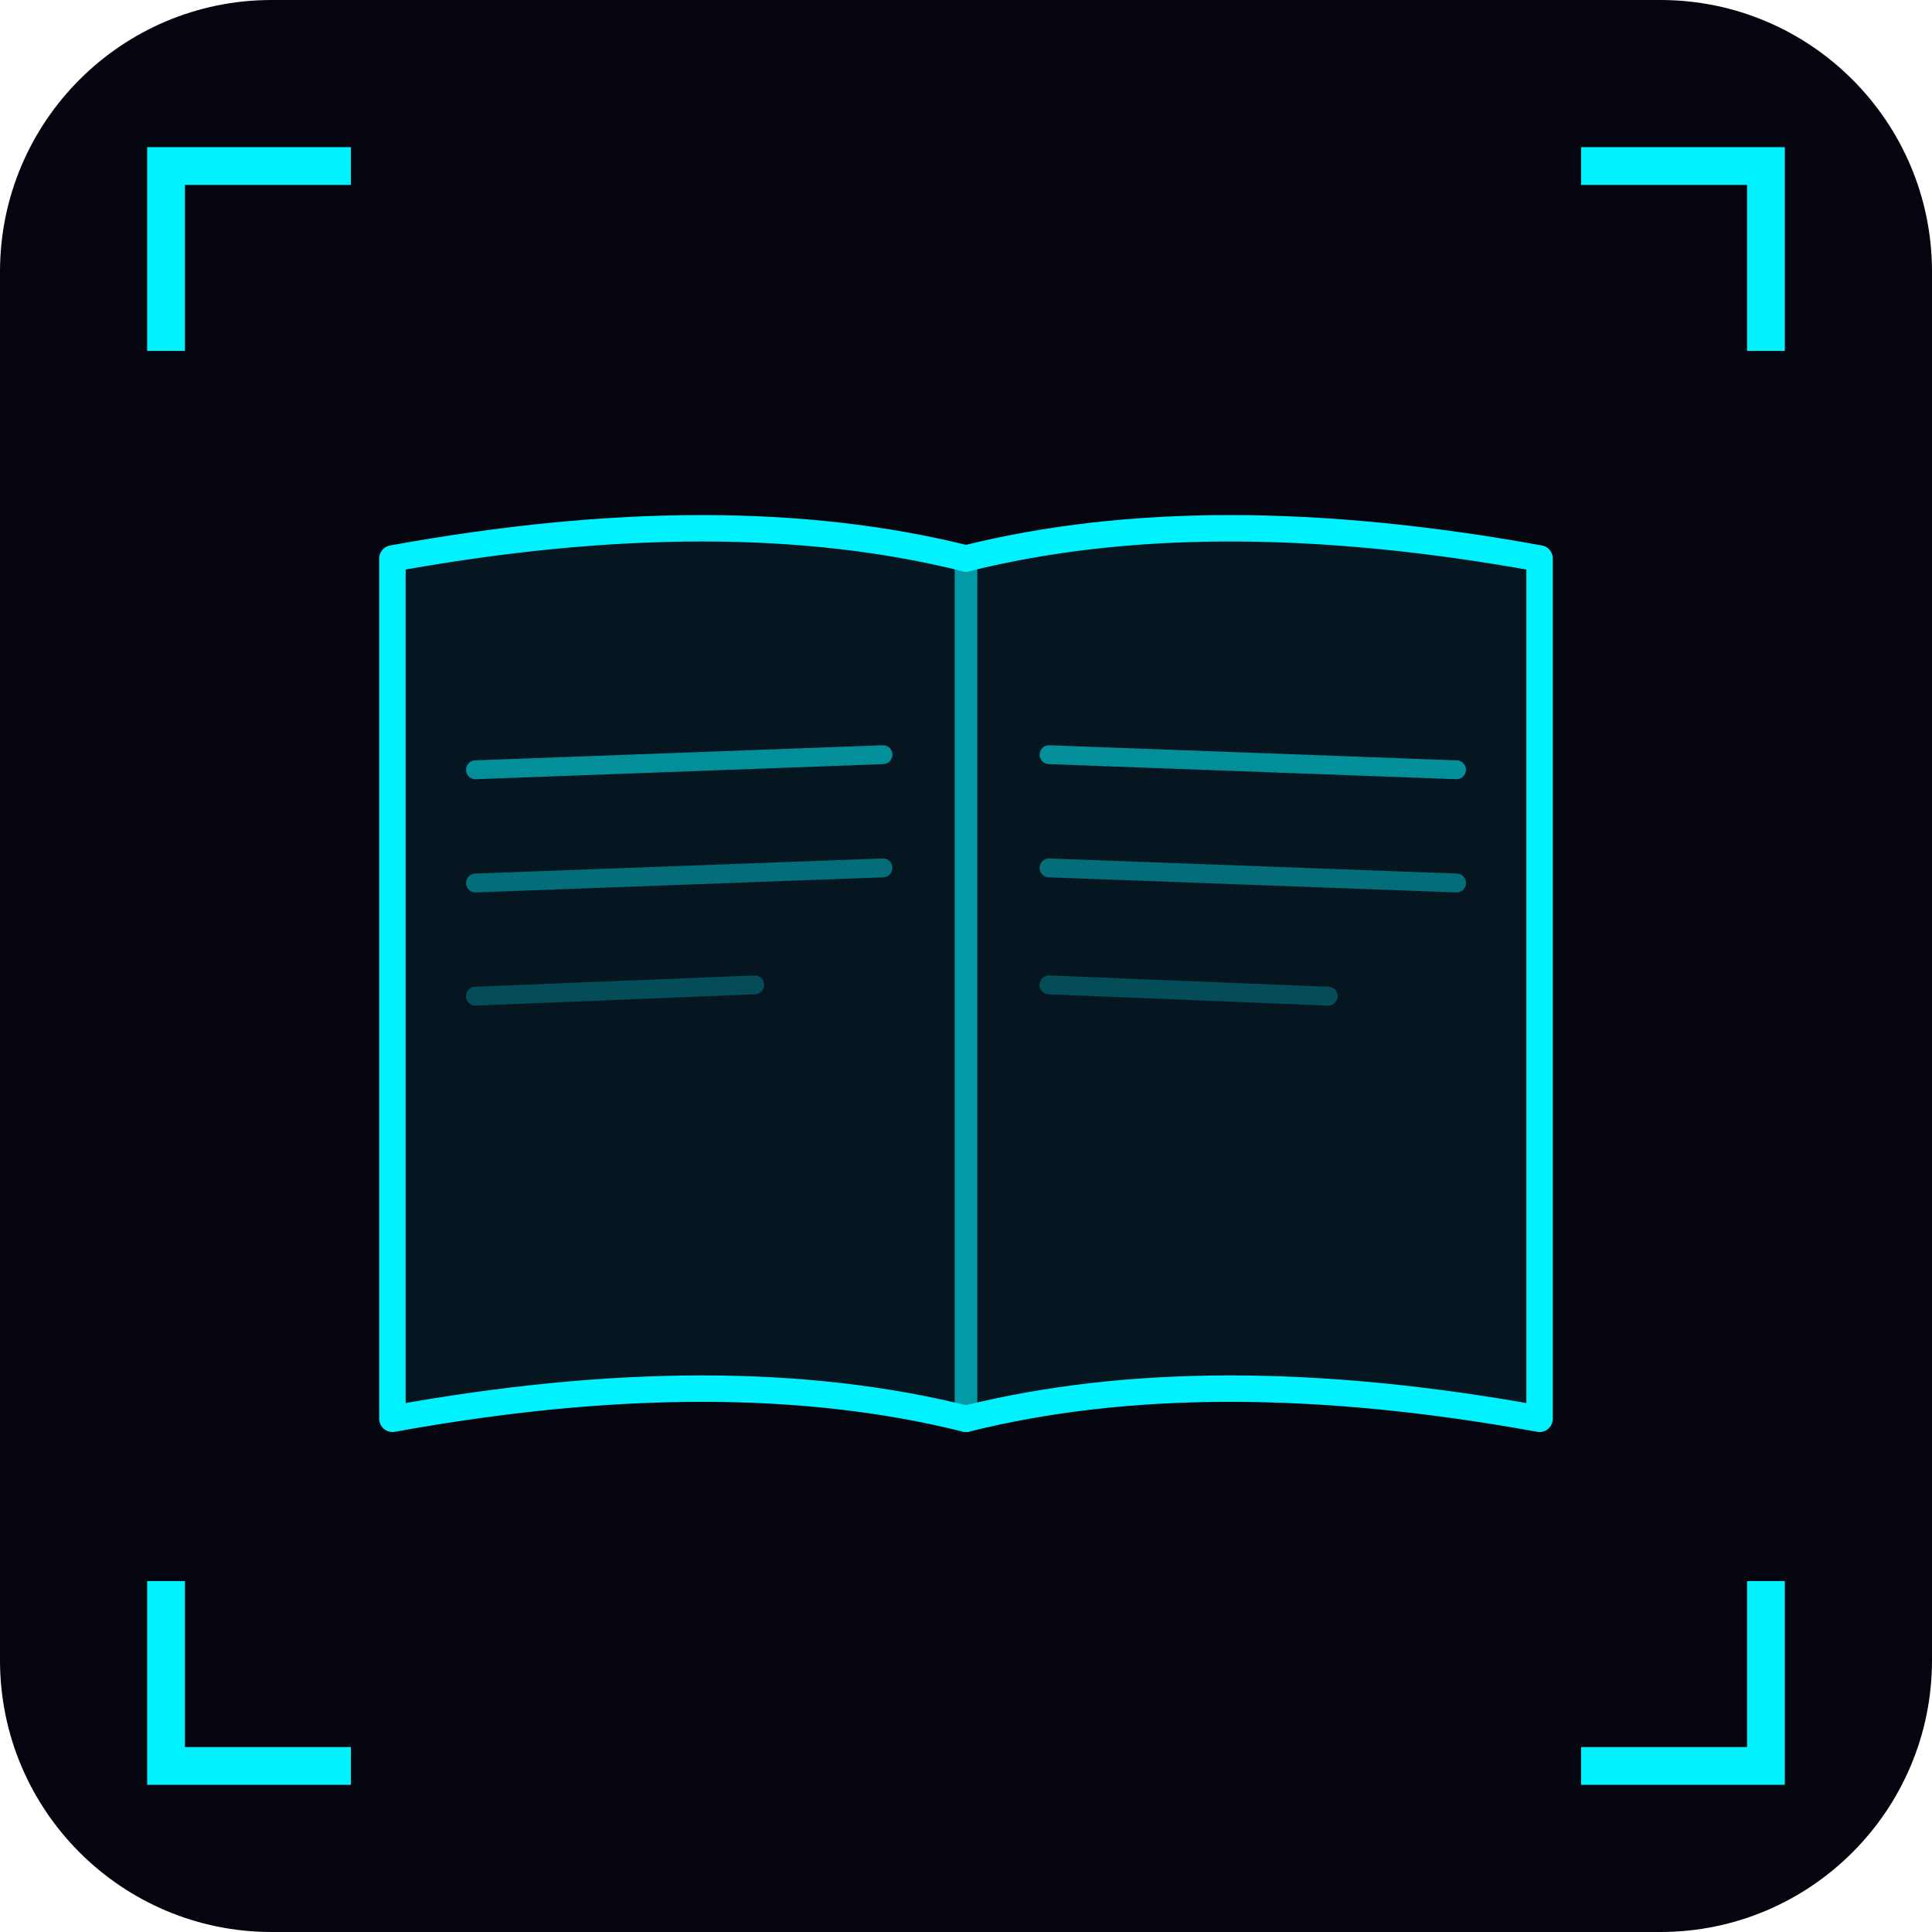
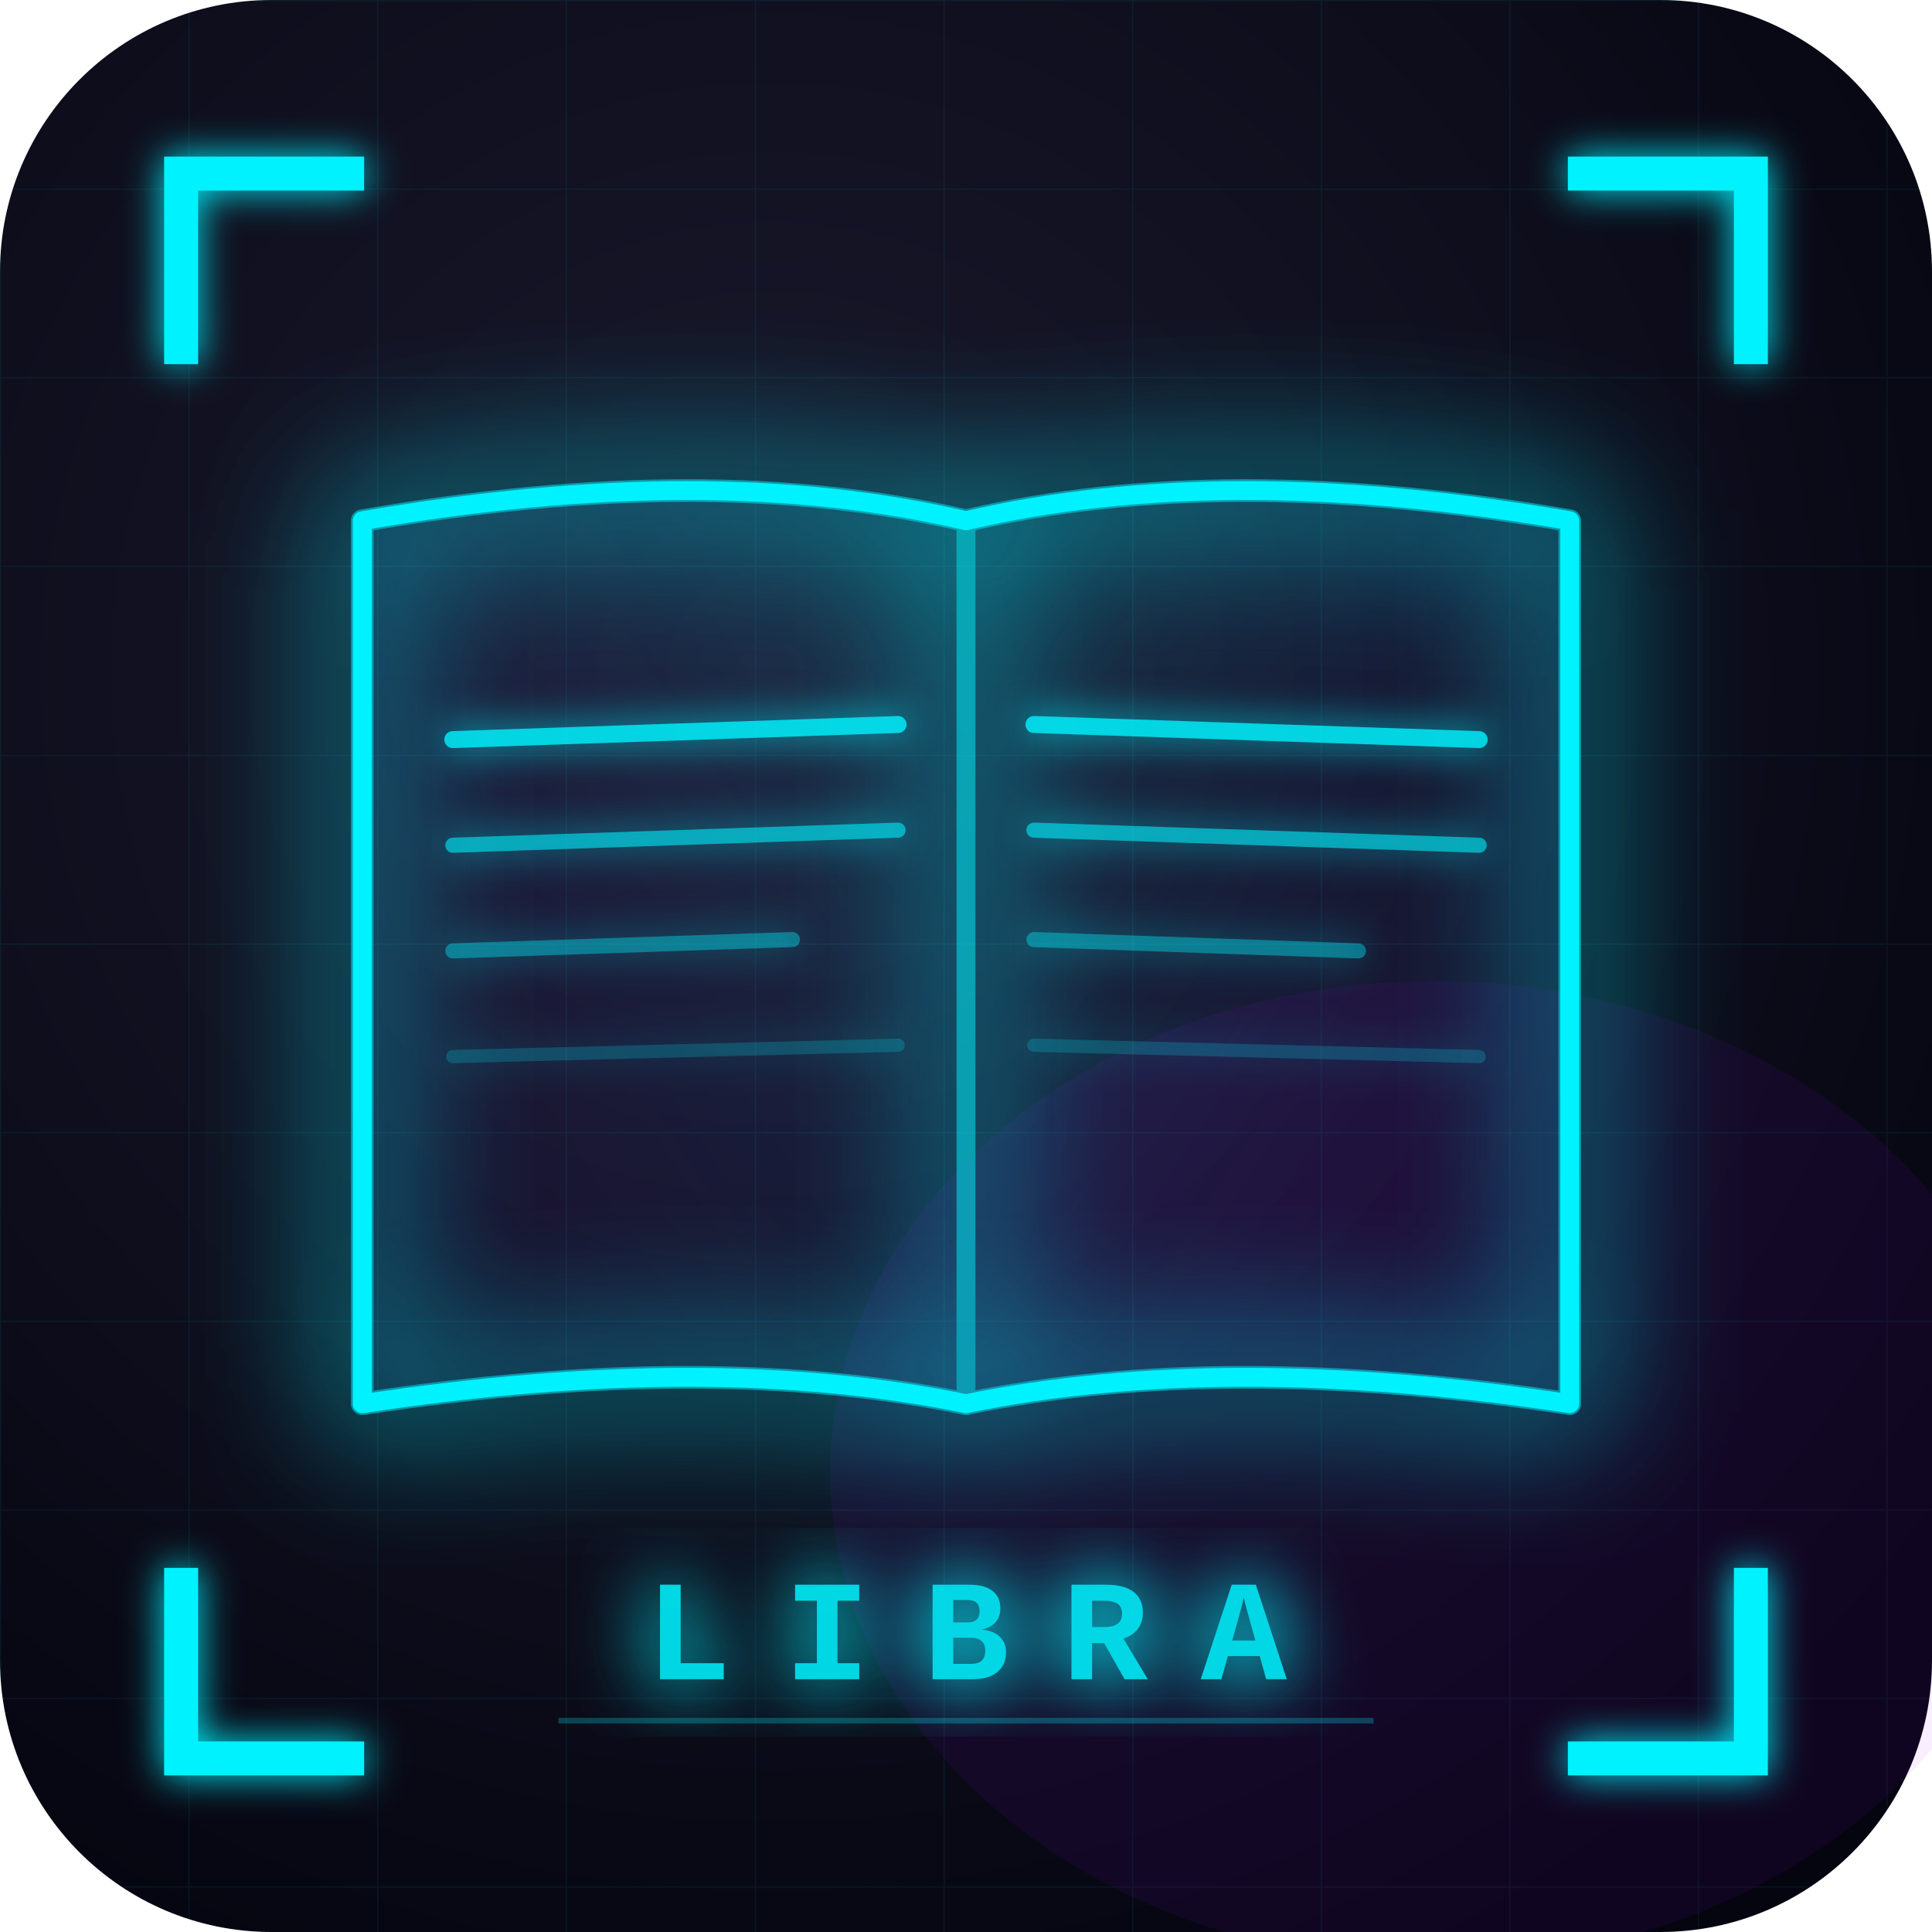
<svg xmlns="http://www.w3.org/2000/svg" viewBox="0 0 512 512">
-   <rect width="512" height="512" fill="#050510" rx="72" />
-   <polyline points="44,88 44,44 88,44" stroke="#00f2ff" stroke-width="10" fill="none" stroke-linecap="square" />
-   <polyline points="424,44 468,44 468,88" stroke="#00f2ff" stroke-width="10" fill="none" stroke-linecap="square" />
-   <polyline points="44,424 44,468 88,468" stroke="#00f2ff" stroke-width="10" fill="none" stroke-linecap="square" />
-   <polyline points="424,468 468,468 468,424" stroke="#00f2ff" stroke-width="10" fill="none" stroke-linecap="square" />
-   <path d="M256 148 Q192 132 104 148 L104 376 Q192 360 256 376" fill="rgba(0,242,255,0.07)" stroke="#00f2ff" stroke-width="7" stroke-linejoin="round" stroke-linecap="round" />
-   <path d="M256 148 Q320 132 408 148 L408 376 Q320 360 256 376" fill="rgba(0,242,255,0.07)" stroke="#00f2ff" stroke-width="7" stroke-linejoin="round" stroke-linecap="round" />
-   <line x1="256" y1="148" x2="256" y2="376" stroke="#00f2ff" stroke-width="6" opacity="0.6" />
-   <line x1="126" y1="204" x2="234" y2="200" stroke="#00f2ff" stroke-width="5" stroke-linecap="round" opacity="0.55" />
-   <line x1="126" y1="234" x2="234" y2="230" stroke="#00f2ff" stroke-width="5" stroke-linecap="round" opacity="0.4" />
-   <line x1="126" y1="264" x2="200" y2="261" stroke="#00f2ff" stroke-width="5" stroke-linecap="round" opacity="0.25" />
-   <line x1="278" y1="200" x2="386" y2="204" stroke="#00f2ff" stroke-width="5" stroke-linecap="round" opacity="0.55" />
-   <line x1="278" y1="230" x2="386" y2="234" stroke="#00f2ff" stroke-width="5" stroke-linecap="round" opacity="0.4" />
-   <line x1="278" y1="261" x2="352" y2="264" stroke="#00f2ff" stroke-width="5" stroke-linecap="round" opacity="0.25" />
+   <defs>
+     <radialGradient id="bg" cx="40%" cy="35%" r="75%">
+       <stop offset="0%" stop-color="#1a1a2e" />
+       <stop offset="100%" stop-color="#050510" />
+     </radialGradient>
+     <pattern id="grid" width="50" height="50" patternUnits="userSpaceOnUse">
+       <path d="M50 0L0 0 0 50" fill="none" stroke="#00f2ff" stroke-width="0.6" stroke-opacity="0.07" />
+     </pattern>
+     <clipPath id="round-clip">
+       <rect width="512" height="512" rx="72" />
+     </clipPath>
+     <filter id="glow-sm" x="-40%" y="-40%" width="180%" height="180%">
+       <feGaussianBlur stdDeviation="5" result="b" />
+       <feMerge>
+         <feMergeNode in="b" />
+         <feMergeNode in="SourceGraphic" />
+       </feMerge>
+     </filter>
+     <filter id="glow-md" x="-60%" y="-60%" width="220%" height="220%">
+       <feGaussianBlur stdDeviation="10" result="b" />
+       <feMerge>
+         <feMergeNode in="b" />
+         <feMergeNode in="b" />
+         <feMergeNode in="SourceGraphic" />
+       </feMerge>
+     </filter>
+     <filter id="glow-lg" x="-80%" y="-80%" width="260%" height="260%">
+       <feGaussianBlur stdDeviation="18" result="b" />
+       <feMerge>
+         <feMergeNode in="b" />
+         <feMergeNode in="b" />
+         <feMergeNode in="b" />
+         <feMergeNode in="SourceGraphic" />
+       </feMerge>
+     </filter>
+     <linearGradient id="page-l" x1="100%" y1="0%" x2="0%" y2="100%">
+       <stop offset="0%" stop-color="#00f2ff" stop-opacity="0.14" />
+       <stop offset="100%" stop-color="#9d00ff" stop-opacity="0.04" />
+     </linearGradient>
+     <linearGradient id="page-r" x1="0%" y1="0%" x2="100%" y2="100%">
+       <stop offset="0%" stop-color="#00f2ff" stop-opacity="0.14" />
+       <stop offset="100%" stop-color="#9d00ff" stop-opacity="0.04" />
+     </linearGradient>
+   </defs>
+   <rect width="512" height="512" rx="72" fill="url(#bg)" />
+   <rect width="512" height="512" fill="url(#grid)" clip-path="url(#round-clip)" />
+   <ellipse cx="380" cy="390" rx="160" ry="130" fill="#9d00ff" fill-opacity="0.07" />
+   <polyline points="48,92 48,46 92,46" stroke="#00f2ff" stroke-width="9" fill="none" stroke-linecap="square" filter="url(#glow-sm)" />
+   <polyline points="420,46 464,46 464,92" stroke="#00f2ff" stroke-width="9" fill="none" stroke-linecap="square" filter="url(#glow-sm)" />
+   <polyline points="48,420 48,466 92,466" stroke="#00f2ff" stroke-width="9" fill="none" stroke-linecap="square" filter="url(#glow-sm)" />
+   <polyline points="420,466 464,466 464,420" stroke="#00f2ff" stroke-width="9" fill="none" stroke-linecap="square" filter="url(#glow-sm)" />
+   <path d="M256 138 Q188 122 96 138 L96 372 Q188 358 256 372" fill="url(#page-l)" />
+   <path d="M256 138 Q324 122 416 138 L416 372 Q324 358 256 372" fill="url(#page-r)" />
+   <g filter="url(#glow-lg)" opacity="0.6">
+     <path d="M256 138 Q188 122 96 138 L96 372 Q188 358 256 372" fill="none" stroke="#00f2ff" stroke-width="6" stroke-linejoin="round" stroke-linecap="round" />
+     <path d="M256 138 Q324 122 416 138 L416 372 Q324 358 256 372" fill="none" stroke="#00f2ff" stroke-width="6" stroke-linejoin="round" stroke-linecap="round" />
+     <line x1="256" y1="138" x2="256" y2="372" stroke="#00f2ff" stroke-width="5" />
+   </g>
+   <path d="M256 138 Q188 122 96 138 L96 372 Q188 358 256 372" fill="none" stroke="#00f2ff" stroke-width="5" stroke-linejoin="round" stroke-linecap="round" />
+   <path d="M256 138 Q324 122 416 138 L416 372 Q324 358 256 372" fill="none" stroke="#00f2ff" stroke-width="5" stroke-linejoin="round" stroke-linecap="round" />
+   <line x1="256" y1="138" x2="256" y2="372" stroke="#00f2ff" stroke-width="5" opacity="0.75" filter="url(#glow-sm)" />
+   <g filter="url(#glow-sm)">
+     <line x1="120" y1="196" x2="238" y2="192" stroke="#00f2ff" stroke-width="4.5" stroke-linecap="round" opacity="0.80" />
+     <line x1="120" y1="224" x2="238" y2="220" stroke="#00f2ff" stroke-width="4" stroke-linecap="round" opacity="0.58" />
+     <line x1="120" y1="252" x2="210" y2="249" stroke="#00f2ff" stroke-width="4" stroke-linecap="round" opacity="0.38" />
+     <line x1="120" y1="280" x2="238" y2="277" stroke="#00f2ff" stroke-width="3.5" stroke-linecap="round" opacity="0.20" />
+   </g>
+   <g filter="url(#glow-sm)">
+     <line x1="274" y1="192" x2="392" y2="196" stroke="#00f2ff" stroke-width="4.5" stroke-linecap="round" opacity="0.80" />
+     <line x1="274" y1="220" x2="392" y2="224" stroke="#00f2ff" stroke-width="4" stroke-linecap="round" opacity="0.58" />
+     <line x1="274" y1="249" x2="360" y2="252" stroke="#00f2ff" stroke-width="4" stroke-linecap="round" opacity="0.38" />
+     <line x1="274" y1="277" x2="392" y2="280" stroke="#00f2ff" stroke-width="3.5" stroke-linecap="round" opacity="0.20" />
+   </g>
+   <text x="256" y="445" text-anchor="middle" font-family="'Courier New', Courier, monospace" font-size="38" font-weight="bold" letter-spacing="14" fill="#00f2ff" opacity="0.88" filter="url(#glow-md)">LIBRA</text>
+   <line x1="148" y1="456" x2="364" y2="456" stroke="#00f2ff" stroke-width="1.5" opacity="0.25" />
</svg>
